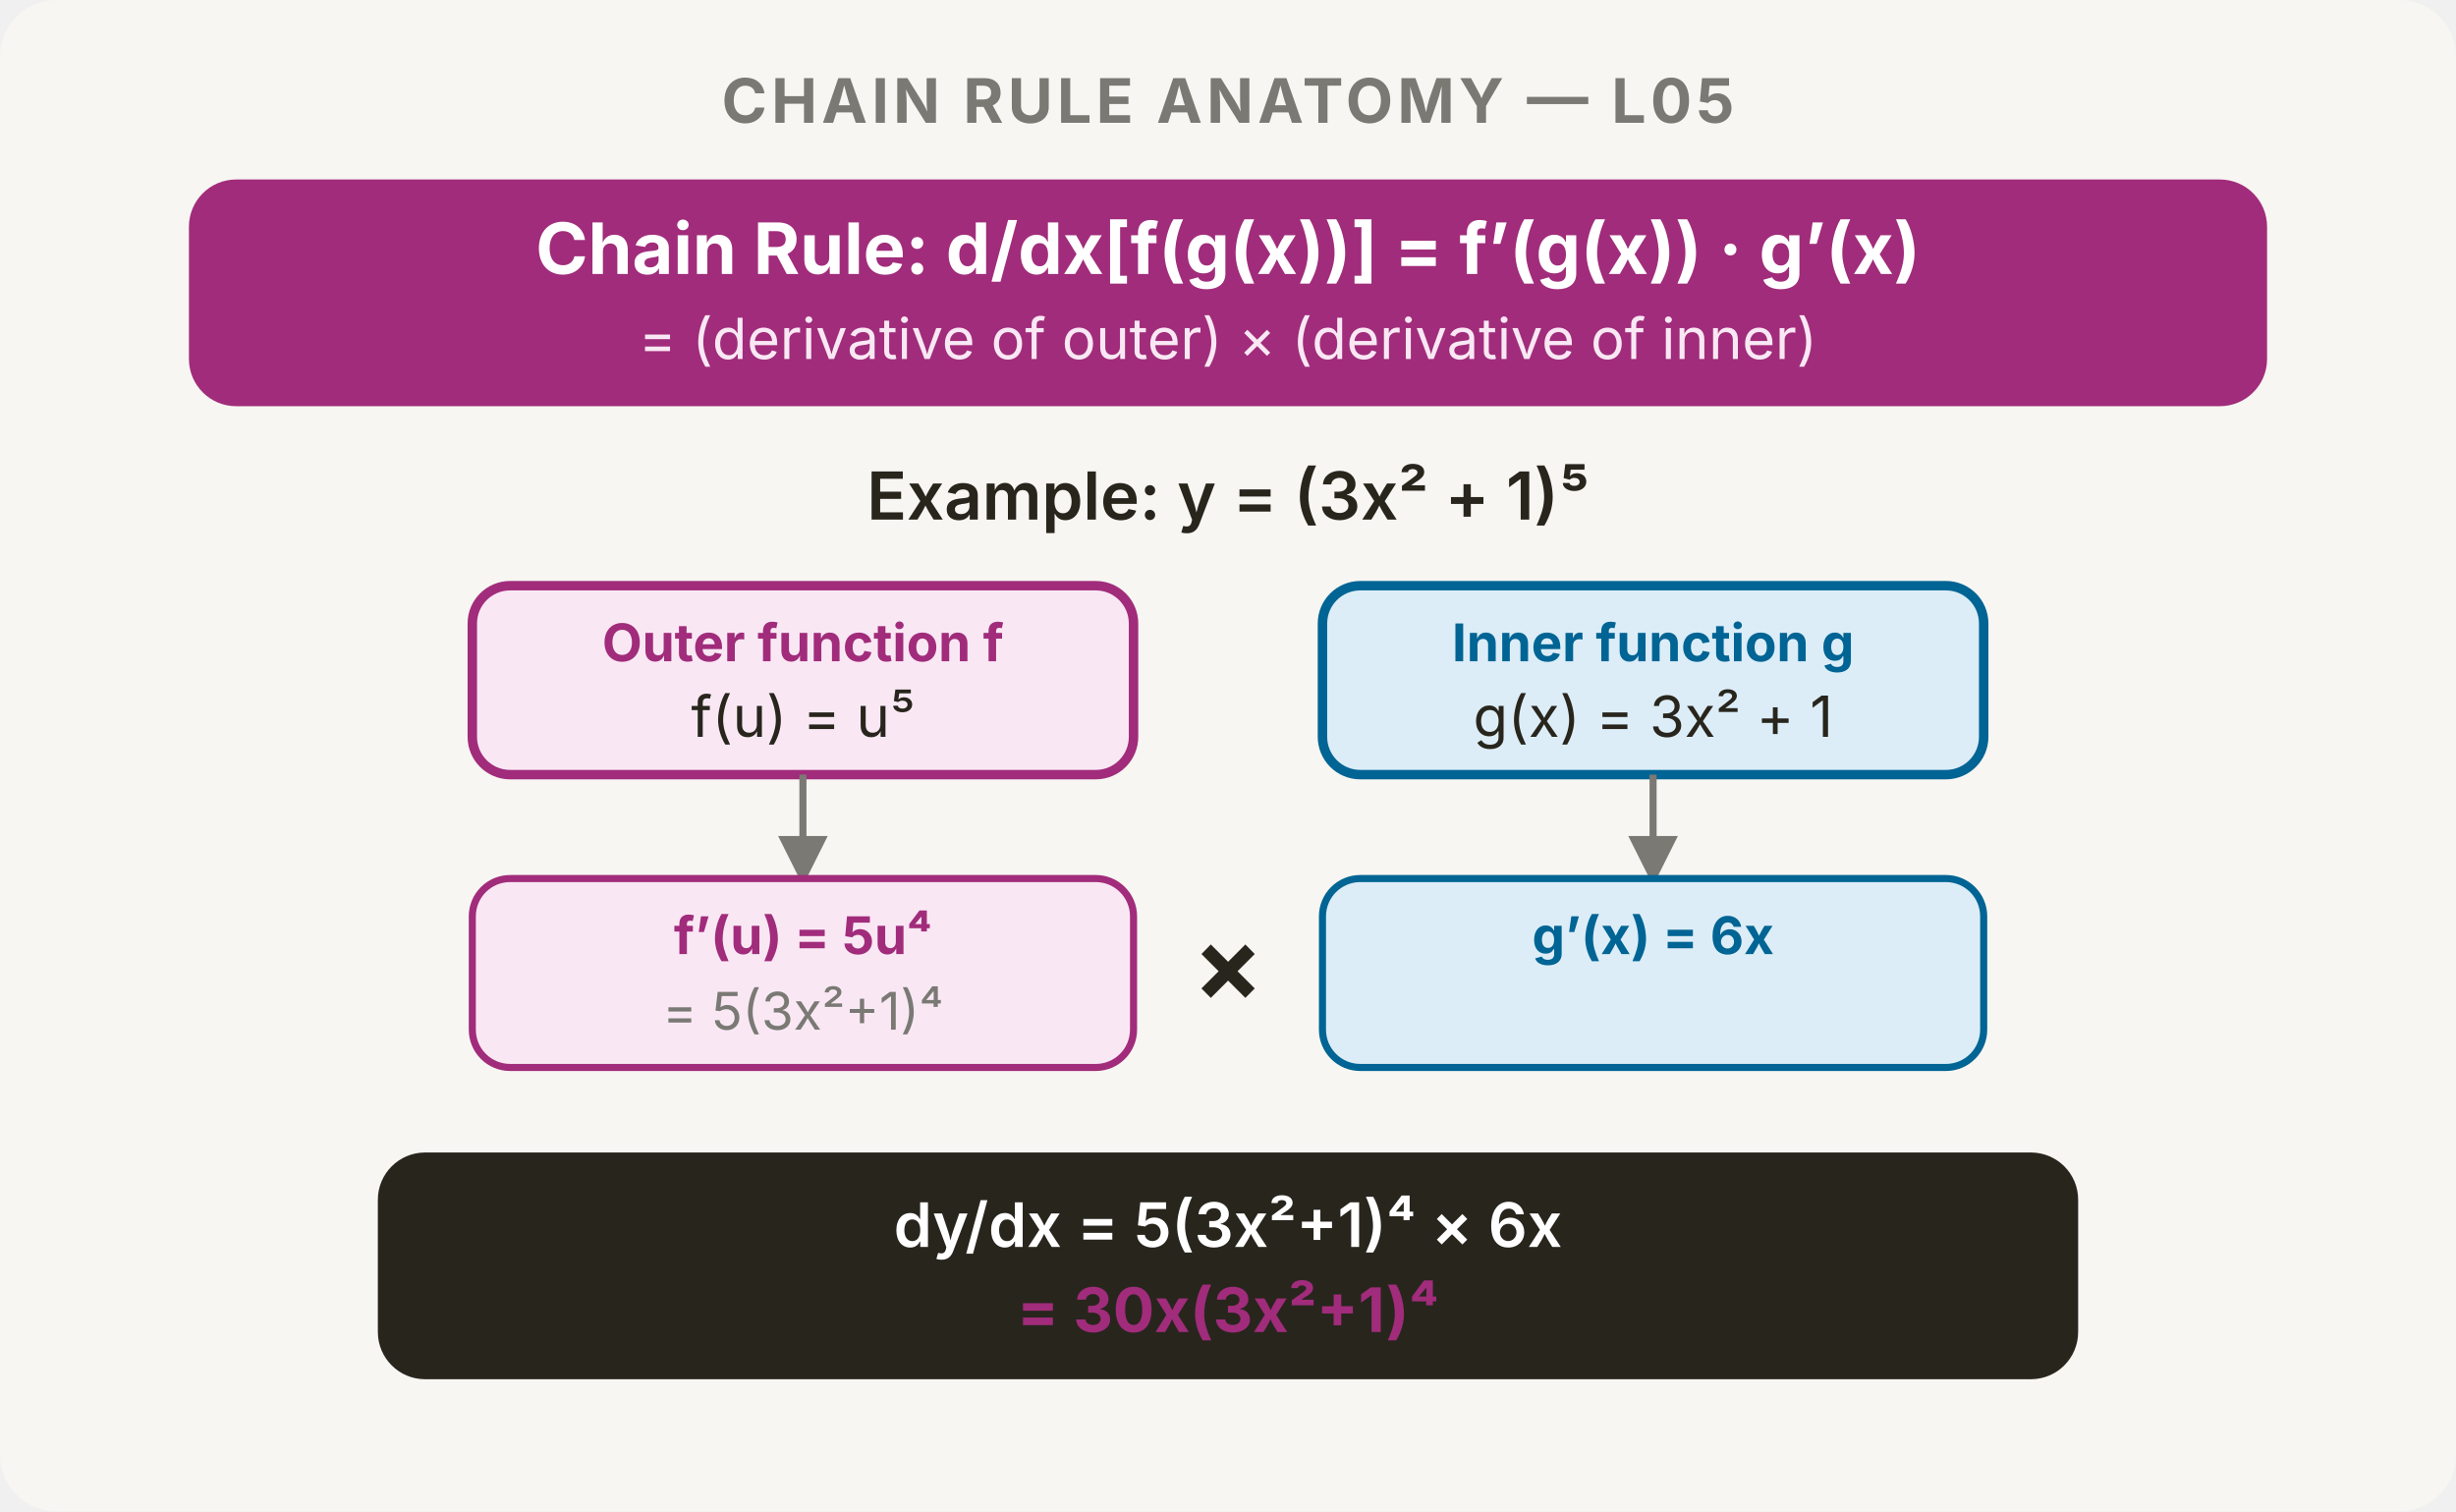
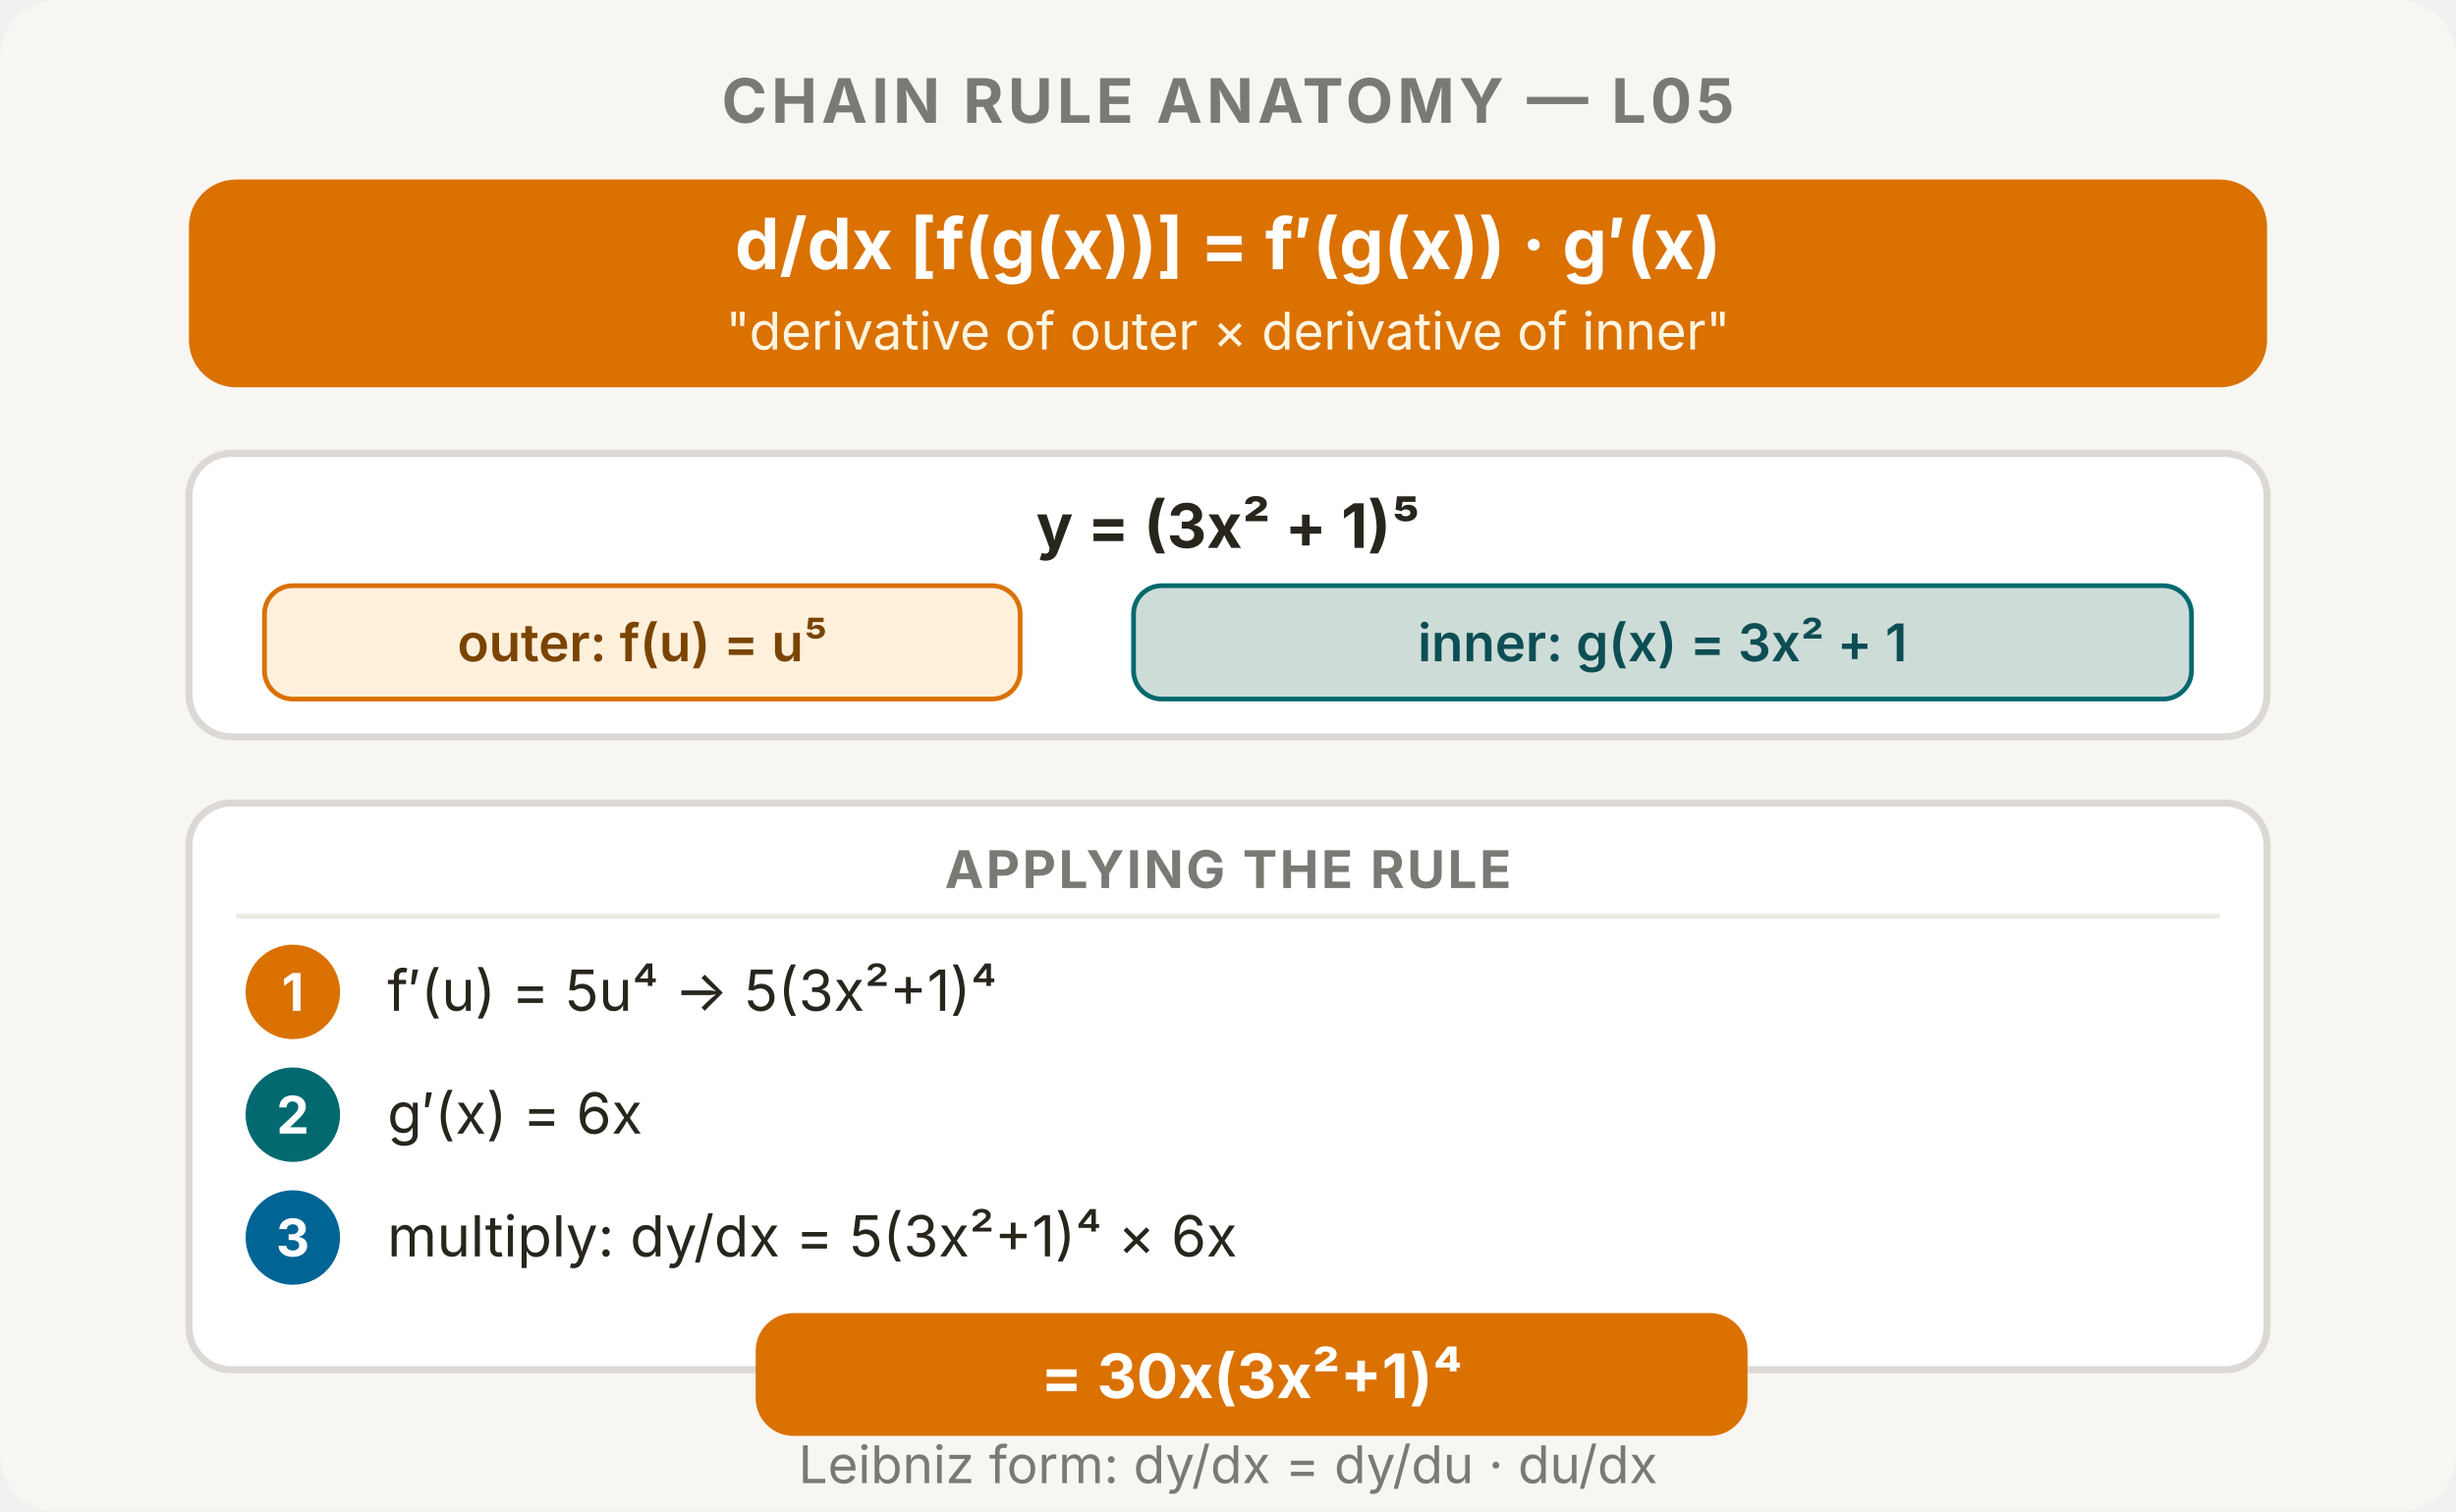
<svg xmlns="http://www.w3.org/2000/svg" viewBox="0 0 520 320" font-family="Inter,Helvetica Neue,sans-serif">
  <rect width="520" height="320" fill="#f7f6f2" rx="12" />
  <text x="260" y="26" font-size="13" font-weight="700" fill="#7a7974" text-anchor="middle" letter-spacing="0.07em">CHAIN RULE ANATOMY — L05</text>
-   <rect x="40" y="38" width="440" height="48" rx="10" fill="#a12c7b" />
-   <text x="260" y="58" font-size="15" font-weight="700" fill="#fff" text-anchor="middle">Chain Rule: d/dx[f(g(x))] = f’(g(x)) · g’(x)</text>
-   <text x="260" y="76" font-size="12" fill="#f9e8f4" text-anchor="middle">= (derivative of outer) × (derivative of inner)</text>
-   <text x="260" y="110" font-size="14" fill="#28251d" text-anchor="middle" font-weight="600">Example: y = (3x² + 1)⁵</text>
-   <rect x="100" y="124" width="140" height="40" rx="8" fill="#f9e8f4" stroke="#a12c7b" stroke-width="2" />
-   <text x="170" y="140" font-size="11" fill="#a12c7b" font-weight="700" text-anchor="middle">Outer function f</text>
-   <text x="170" y="156" font-size="12" fill="#28251d" text-anchor="middle">f(u) = u⁵</text>
-   <rect x="280" y="124" width="140" height="40" rx="8" fill="#dcedf7" stroke="#006494" stroke-width="2" />
-   <text x="350" y="140" font-size="11" fill="#006494" font-weight="700" text-anchor="middle">Inner function g</text>
-   <text x="350" y="156" font-size="12" fill="#28251d" text-anchor="middle">g(x) = 3x² + 1</text>
-   <defs>
-     <marker id="da" markerWidth="7" markerHeight="7" refX="6" refY="3.5" orient="auto">
-       <path d="M0,0 L7,3.5 L0,7 Z" fill="#7a7974" />
-     </marker>
-   </defs>
-   <line x1="170" y1="164" x2="170" y2="186" stroke="#7a7974" stroke-width="1.5" marker-end="url(#da)" />
-   <line x1="350" y1="164" x2="350" y2="186" stroke="#7a7974" stroke-width="1.5" marker-end="url(#da)" />
-   <rect x="100" y="186" width="140" height="40" rx="8" fill="#f9e8f4" stroke="#a12c7b" stroke-width="1.5" />
-   <text x="170" y="202" font-size="11" fill="#a12c7b" font-weight="700" text-anchor="middle">f’(u) = 5u⁴</text>
-   <text x="170" y="218" font-size="11" fill="#7a7974" text-anchor="middle">= 5(3x²+1)⁴</text>
-   <rect x="280" y="186" width="140" height="40" rx="8" fill="#dcedf7" stroke="#006494" stroke-width="1.5" />
-   <text x="350" y="202" font-size="11" fill="#006494" font-weight="700" text-anchor="middle">g’(x) = 6x</text>
-   <text x="350" y="218" font-size="11" fill="#7a7974" text-anchor="middle"> </text>
-   <text x="260" y="212" font-size="22" fill="#28251d" text-anchor="middle" font-weight="700">×</text>
-   <rect x="80" y="244" width="360" height="48" rx="10" fill="#28251d" />
-   <text x="260" y="264" font-size="13" fill="#fff" text-anchor="middle" font-weight="600">dy/dx = 5(3x²+1)⁴ × 6x</text>
-   <text x="260" y="282" font-size="13" fill="#a12c7b" text-anchor="middle" font-weight="700">= 30x(3x²+1)⁴</text>
+   <rect x="40" y="38" width="440" height="44" rx="10" fill="#da7101" />
+   <text x="260" y="57" font-size="15" font-weight="700" fill="#fff" text-anchor="middle">d/dx [f(g(x))] = f′(g(x)) · g′(x)</text>
+   <text x="260" y="74" font-size="11" fill="#fff5e0" text-anchor="middle">"derivative of outer × derivative of inner"</text>
+   <rect x="40" y="96" width="440" height="60" rx="9" fill="#fff" stroke="#dcd9d5" stroke-width="1.5" />
+   <text x="260" y="116" font-size="13" font-weight="700" fill="#28251d" text-anchor="middle">y = (3x² + 1)⁵</text>
+   <rect x="56" y="124" width="160" height="24" rx="6" fill="#fff0dc" stroke="#da7101" stroke-width="1" />
+   <text x="136" y="140" font-size="11" fill="#7a4400" font-weight="600" text-anchor="middle">outer: f(u) = u⁵</text>
+   <rect x="240" y="124" width="224" height="24" rx="6" fill="#cedcd8" stroke="#01696f" stroke-width="1" />
+   <text x="352" y="140" font-size="11" fill="#0c4e54" font-weight="600" text-anchor="middle">inner: g(x) = 3x² + 1</text>
+   <rect x="40" y="170" width="440" height="120" rx="9" fill="#fff" stroke="#dcd9d5" stroke-width="1.5" />
+   <text x="260" y="188" font-size="11" font-weight="700" fill="#7a7974" text-anchor="middle" letter-spacing="0.05em">APPLYING THE RULE</text>
+   <line x1="50" y1="194" x2="470" y2="194" stroke="#ebe9e4" stroke-width="1" />
+   <rect x="52" y="200" width="20" height="20" rx="10" fill="#da7101" />
+   <text x="62" y="214" font-size="11" fill="#fff" font-weight="700" text-anchor="middle">1</text>
+   <text x="82" y="214" font-size="12" fill="#28251d">f′(u) = 5u⁴  →  5(3x²+1)⁴</text>
+   <rect x="52" y="226" width="20" height="20" rx="10" fill="#01696f" />
+   <text x="62" y="240" font-size="11" fill="#fff" font-weight="700" text-anchor="middle">2</text>
+   <text x="82" y="240" font-size="12" fill="#28251d">g′(x) = 6x</text>
+   <rect x="52" y="252" width="20" height="20" rx="10" fill="#006494" />
+   <text x="62" y="266" font-size="11" fill="#fff" font-weight="700" text-anchor="middle">3</text>
+   <text x="82" y="266" font-size="12" fill="#28251d">multiply: dy/dx = 5(3x²+1)⁴ × 6x</text>
+   <rect x="52" y="274" width="420" height="8" rx="0" fill="none" />
+   <rect x="160" y="278" width="210" height="26" rx="8" fill="#da7101" />
+   <text x="265" y="296" font-size="13" fill="#fff" font-weight="700" text-anchor="middle">= 30x(3x²+1)⁴</text>
+   <rect x="40" y="298" width="440" height="14" rx="0" fill="none" />
+   <text x="260" y="314" font-size="11" fill="#7a7974" text-anchor="middle">Leibniz form: dy/dx = dy/du · du/dx</text>
</svg>
